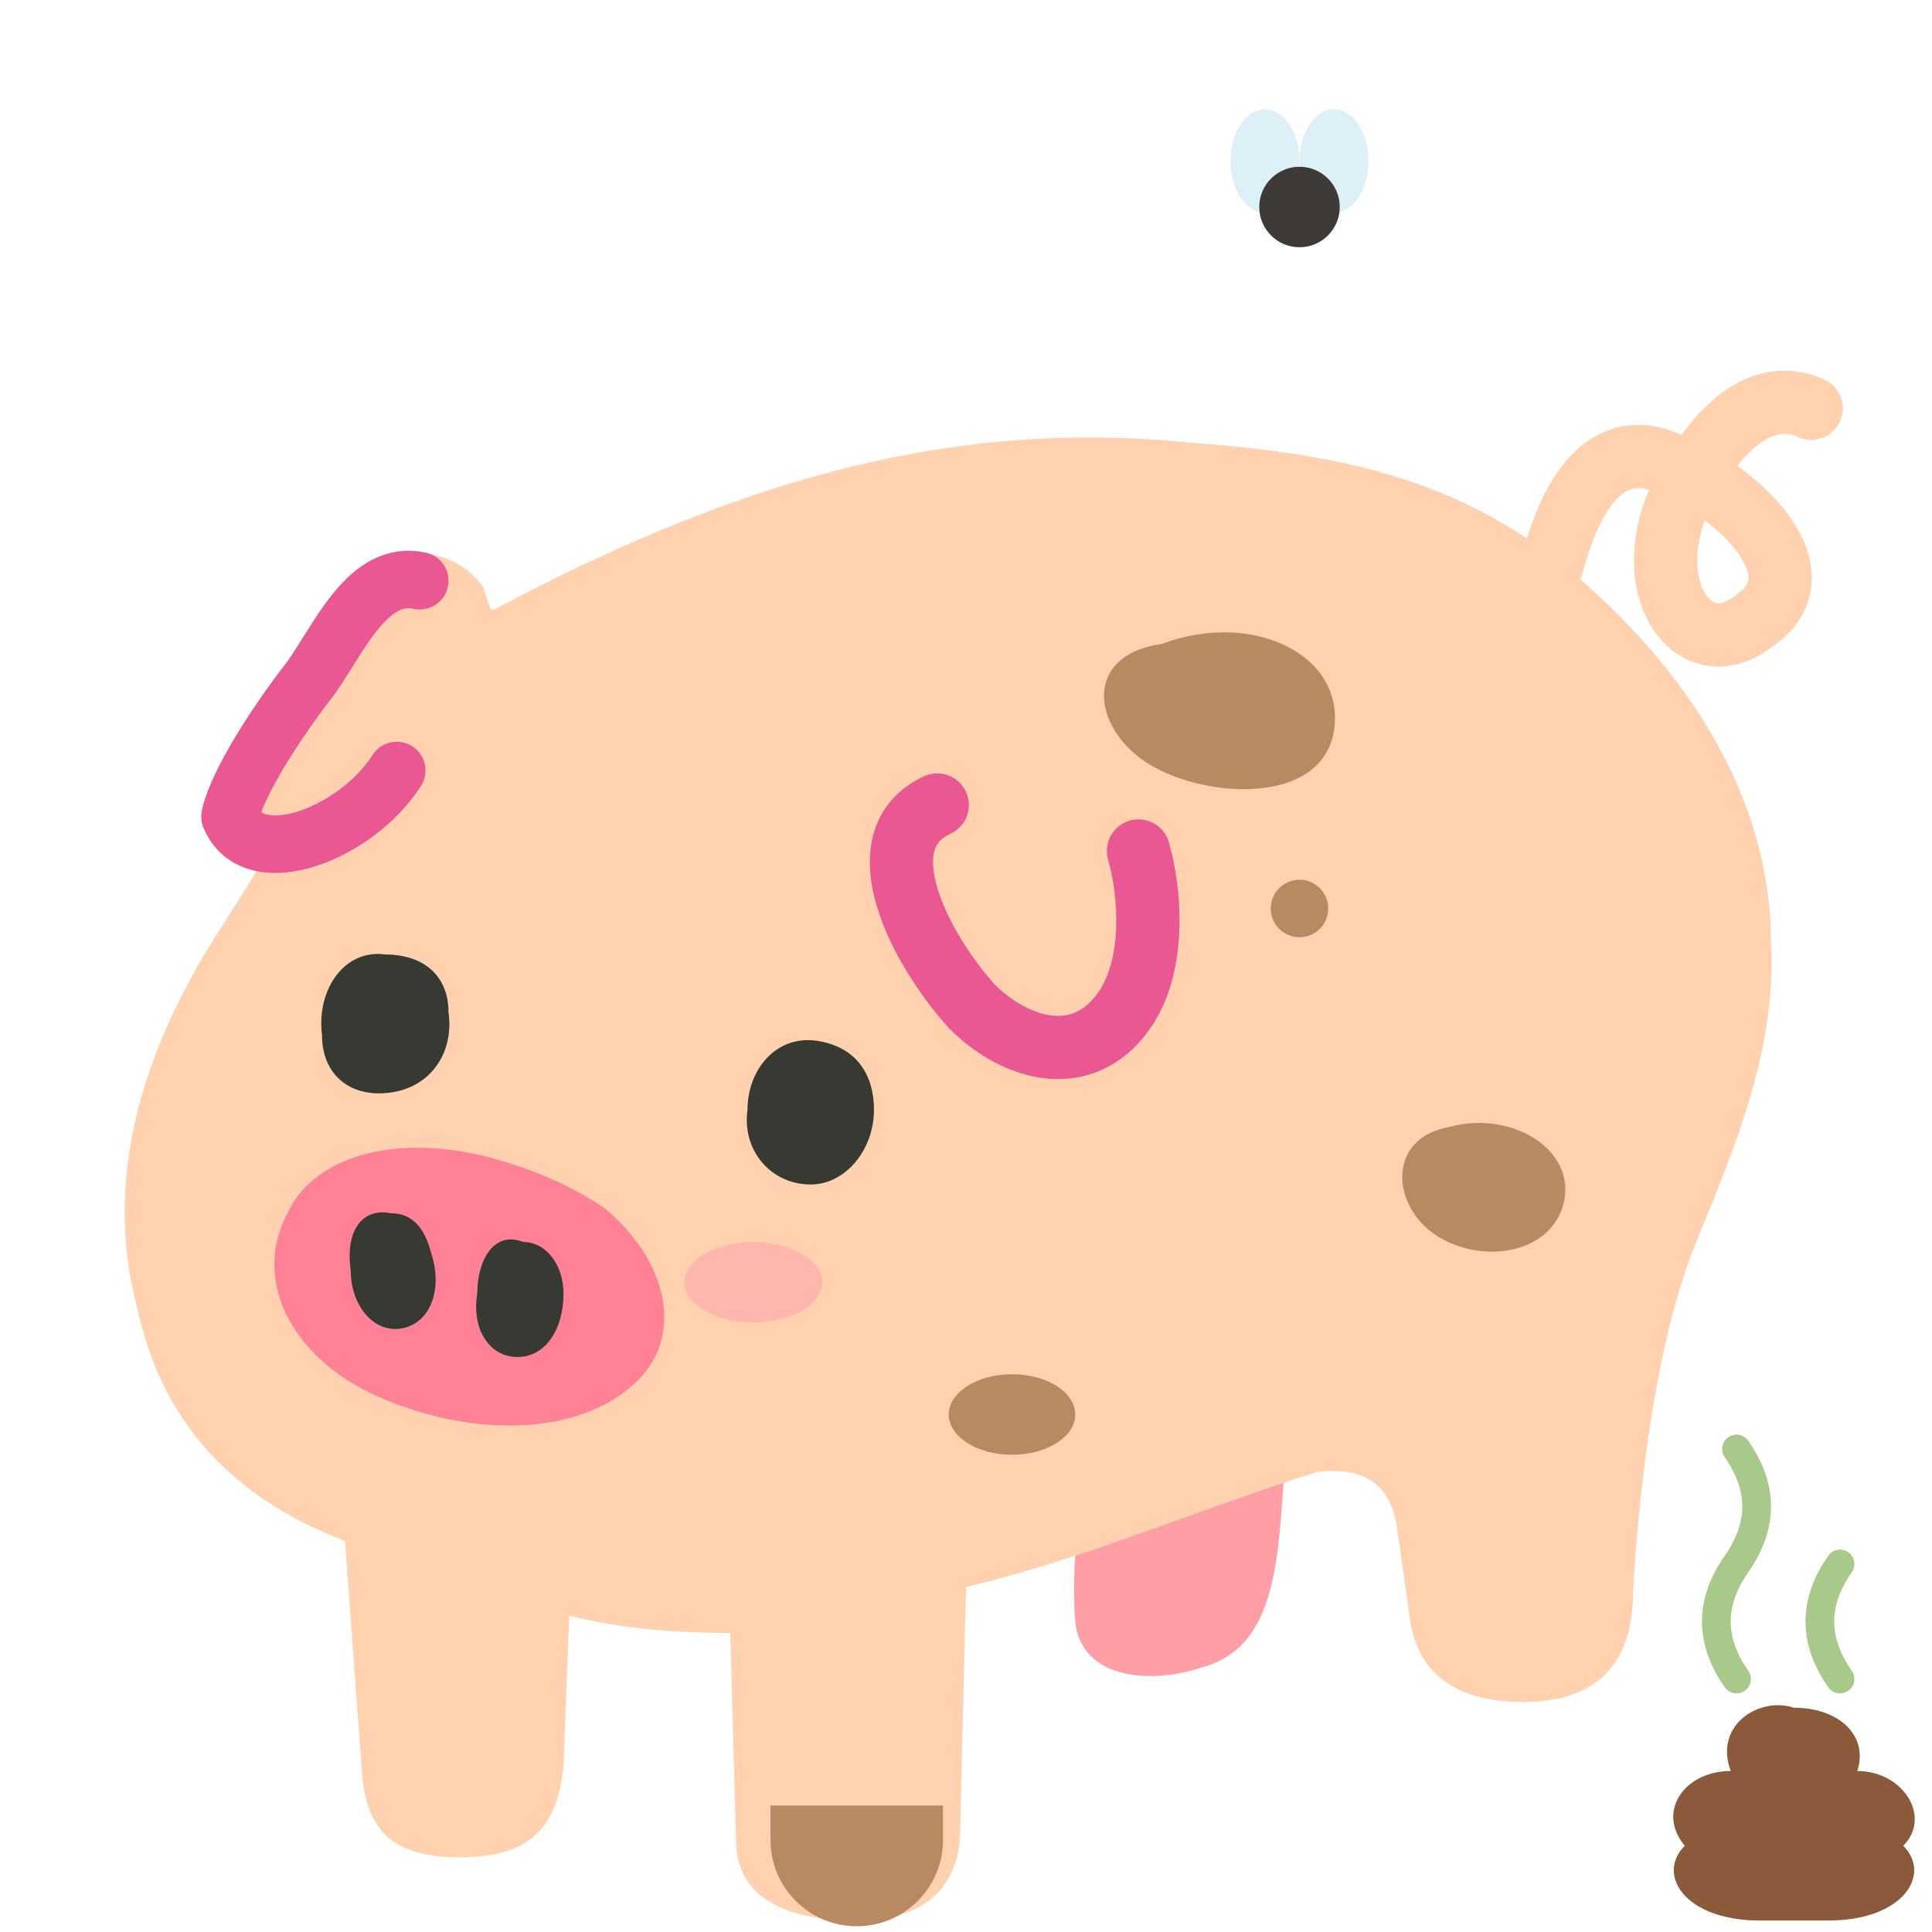
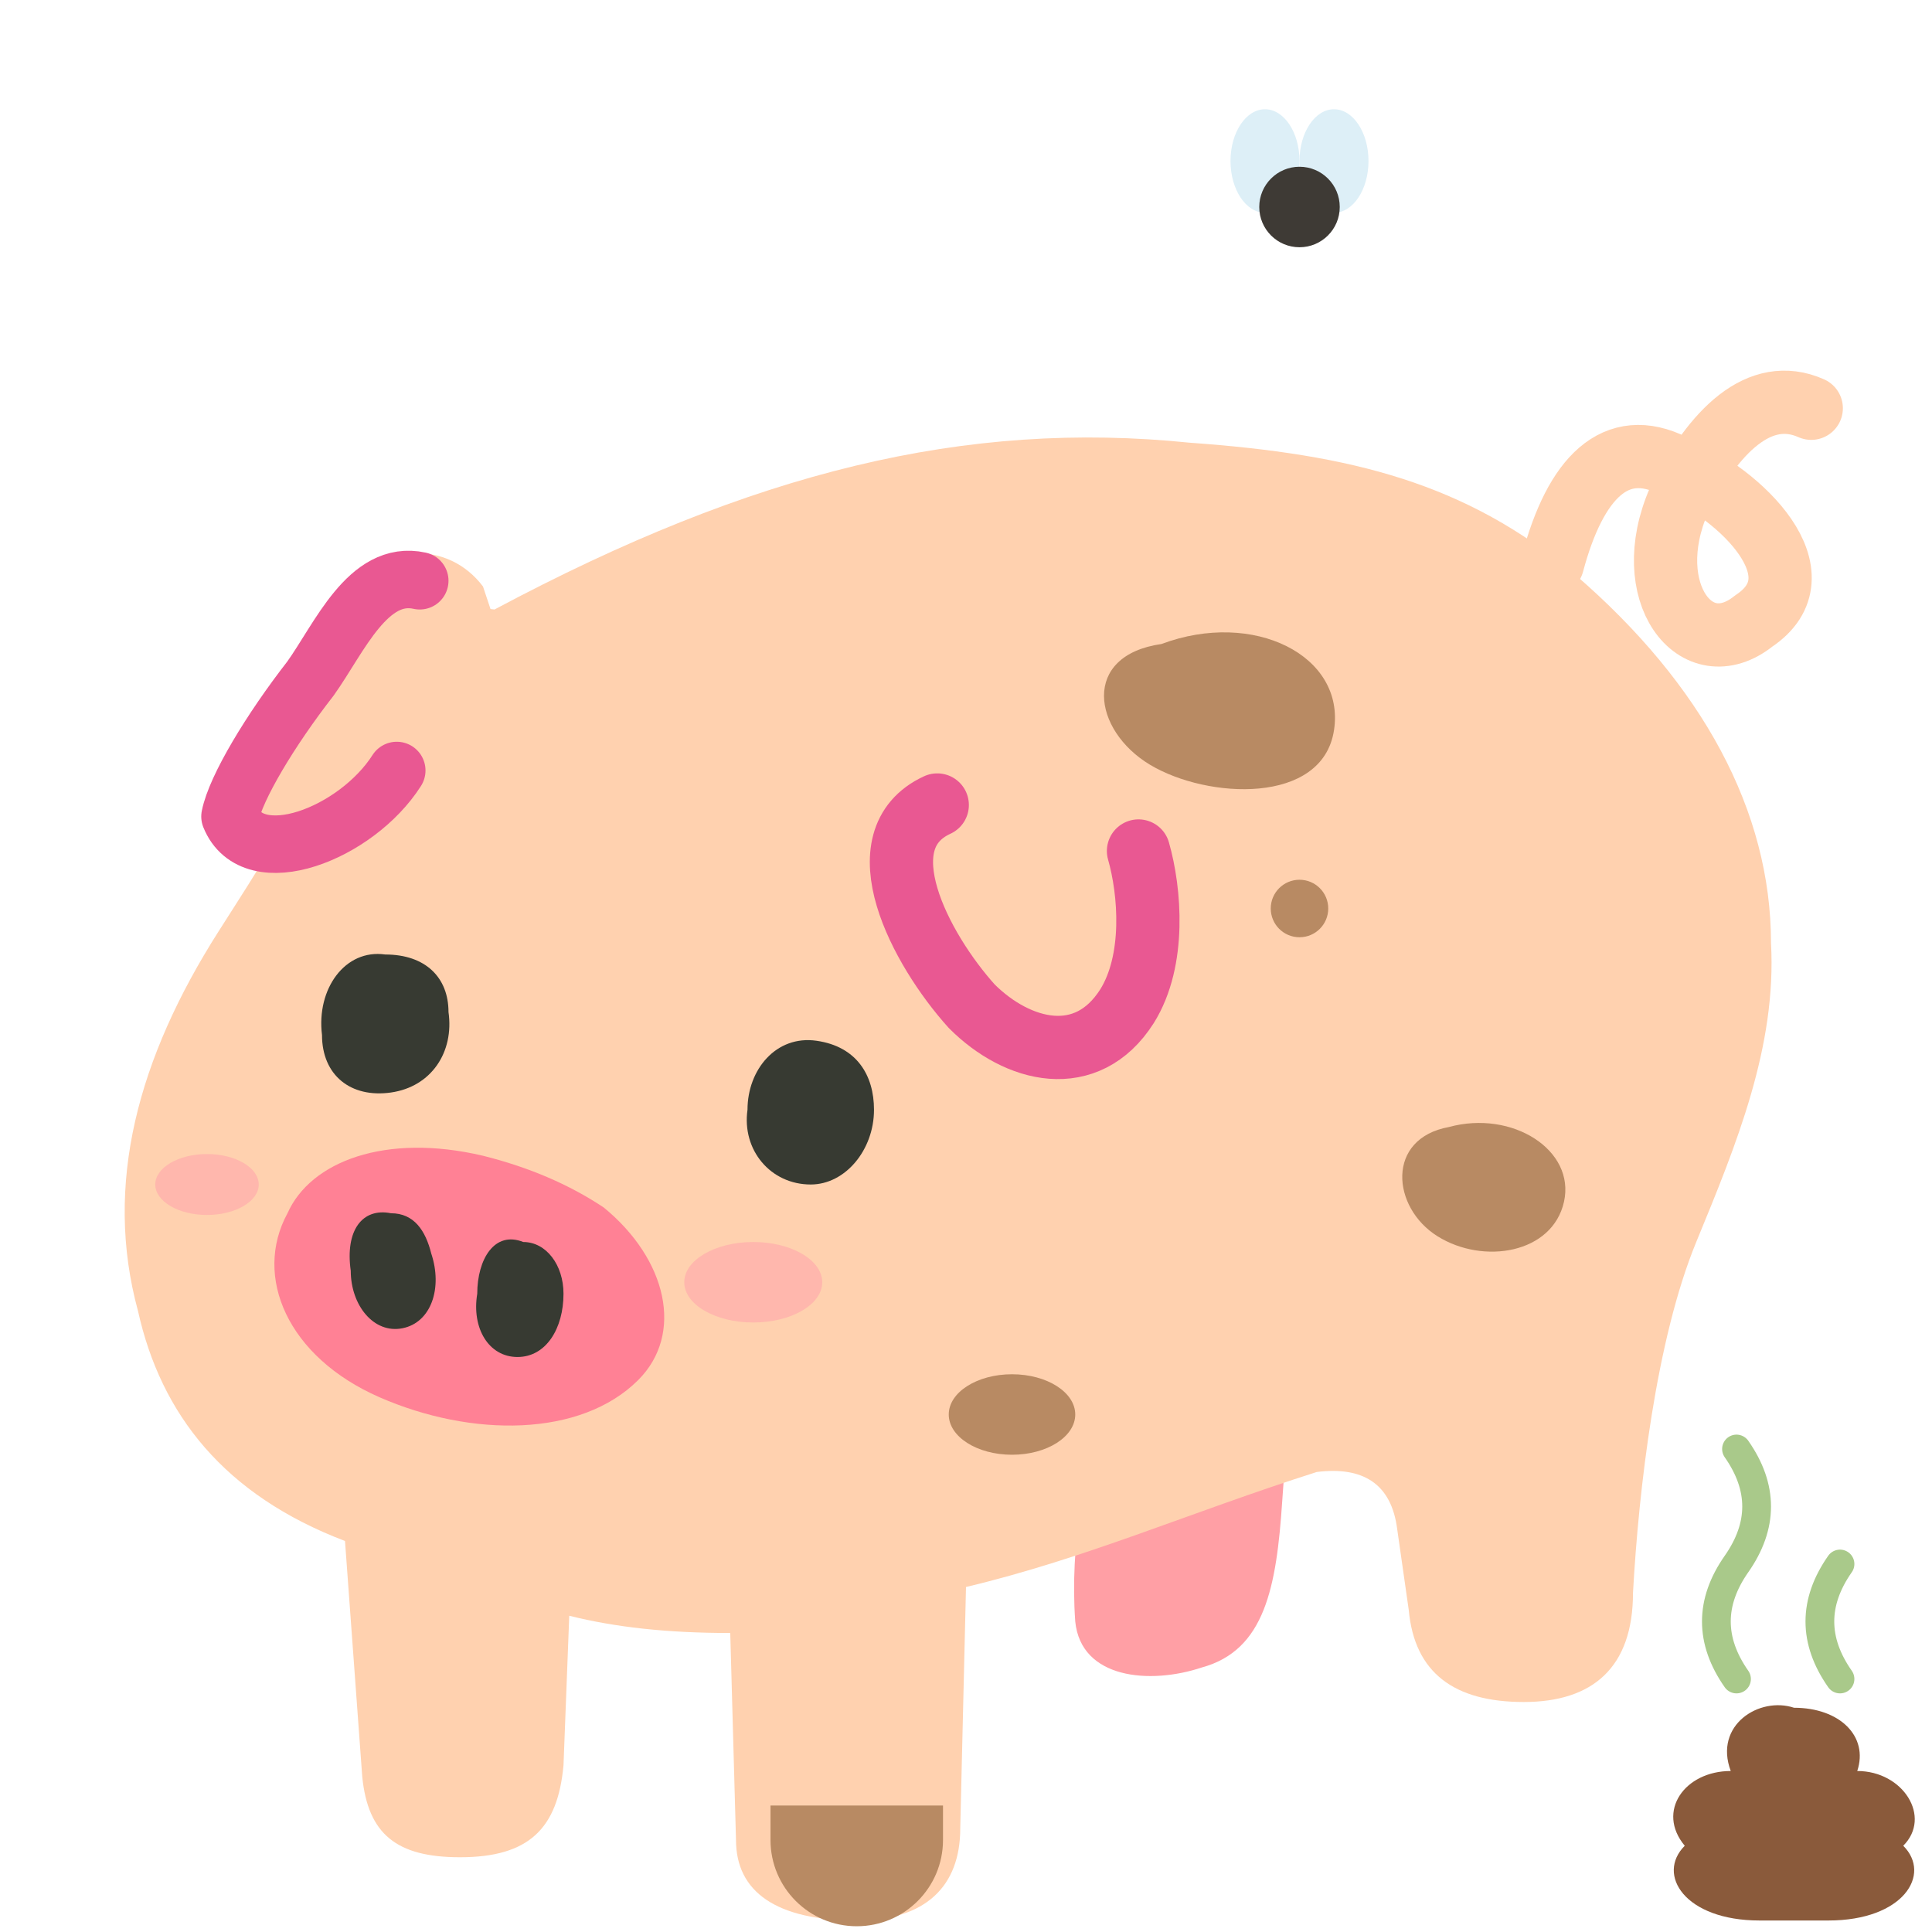
<svg xmlns="http://www.w3.org/2000/svg" viewBox="24 -36 336 336" width="128" height="128" role="img" aria-label="该洗澡了 · 二级">
  <style>
    .eye{animation:blink 4.2s infinite;transform-box:fill-box;transform-origin:50% 50%}
    .tail{animation:wag 1.4s ease-in-out infinite;transform-origin:296px 64px}
    .ear2{animation:flick 5.2s ease-in-out infinite;transform-origin:205px 108px}
    @keyframes blink{0%,90%,100%{transform:scaleY(1)}93%{transform:scaleY(.1)}}
    @keyframes wag{50%{transform:rotate(14deg)}}
    @keyframes flick{0%,80%,100%{transform:rotate(0)}85%{transform:rotate(-12deg)}90%{transform:rotate(4deg)}}
    .itch{animation:itch 3s ease-in-out infinite;transform-origin:190px 298px}
    .fly{animation:orbit 2.2s linear infinite;transform-origin:250px 70px}
    .wing{animation:buzz .12s linear infinite;transform-box:fill-box;transform-origin:50% 100%}
    .stink{animation:stink 2s ease-in-out infinite}
    @keyframes itch{0%,70%,100%{transform:rotate(0)}76%{transform:rotate(-1.5deg)}82%{transform:rotate(1.5deg)}88%{transform:rotate(-.8deg)}}
    @keyframes orbit{to{transform:rotate(360deg)}}
    @keyframes buzz{50%{transform:scaleY(.4)}}
    @keyframes stink{0%,100%{opacity:0;transform:translateY(8px)}50%{opacity:.9;transform:translateY(-6px)}}
    @media (prefers-reduced-motion:reduce){*{animation:none!important}}
  </style>
  <path d="M330 298c-13 0-18-8-13-13-5-6 0-13 8-13-3-8 5-13 11-11 8 0 13 5 11 11 8 0 13 8 8 13 5 5 0 13-13 13Z" fill="#8A5A3B" />
  <path class="stink" d="M326 256q-7-10 0-20t0-20M344 256q-7-10 0-20" fill="none" stroke="#A9C98A" stroke-width="5" stroke-linecap="round" />
  <g class="itch">
    <g class="pig" stroke-linecap="round" stroke-linejoin="round">
      <path fill="#FF9FA5" d="M214 210C213 221 210 232 211 246C212 256 224 257 233 254C244 251 246 240 247 225L248 211Z" />
      <path class="tail" d="M294 62C298 47 305 40 315 45C327 50 341 64 329 72C319 80 309 67 316 51C322 39 330 31 339 35" fill="none" stroke="#FFD1AF" stroke-width="11" />
      <path fill="#FFD1AF" d="M110 70C155 46 192 37 231 41C259 43 279 48 298 64C320 83 332 105 332 128C333 146 326 163 319 180C312 197 309 223 308 241C308 254 301 260 289 260C277 260 270 255 269 244L267 230C266 222 261 219 253 220C231 227 213 235 192 240L191 282C191 292 185 298 173 298C159 298 152 293 152 284L151 248C140 248 131 247 123 245L122 271C121 282 116 287 104 287C93 287 88 283 87 273L84 232C63 224 52 210 48 192C42 170 48 148 62 126C69 115 75 106 80 94C87 79 96 68 110 70Z" />
      <path fill="#FFD1AF" d="M63 107C64 97 75 81 84 68C90 58 102 58 108 66L115 87L90 113Z" />
      <path class="ear1" d="M97 65C88 63 83 75 78 82C71 91 65 101 64 106C68 116 86 109 93 98" fill="none" stroke="#E95892" stroke-width="10" />
      <path class="ear2" d="M187 104C174 110 184 129 193 139C201 147 213 150 220 139C225 131 224 119 222 112" fill="none" stroke="#E95892" stroke-width="11" />
      <path class="eye" fill="#373A32" d="M91 130C84 129 79 136 80 144C80 151 85 155 92 154C99 153 103 147 102 140C102 134 98 130 91 130Z" />
      <path class="eye" fill="#373A32" d="M166 145C159 144 154 150 154 157C153 164 158 170 165 170C171 170 176 164 176 157C176 151 173 146 166 145Z" />
      <g class="snout">
        <path fill="#FF8195" d="M108 165C91 161 78 166 74 175C68 186 74 200 90 207C106 214 125 214 135 204C143 196 140 183 129 174C123 170 116 167 108 165Z" />
        <path fill="#373A32" d="M92 175C87 174 84 178 85 185C85 191 89 196 94 195C99 194 101 188 99 182C98 178 96 175 92 175Z" />
        <path fill="#373A32" d="M115 180C110 178 107 183 107 189C106 195 109 200 114 200C119 200 122 195 122 189C122 184 119 180 115 180Z" />
      </g>
      <ellipse class="blush" cx="155" cy="187" rx="12" ry="7" fill="#FFAFAC" opacity=".75" />
+       <ellipse class="blush" cx="60" cy="170" rx="9" ry="5.3" fill="#FFAFAC" opacity=".75" />
      <path d="M226 76c16-6 32 2 30 15s-22 12-32 6-12-19 2-21Z" fill="#B88A63" />
      <path d="M276 160c11-3 22 4 20 13s-14 11-22 6-9-17 2-19Z" fill="#B88A63" />
      <ellipse cx="200" cy="210" rx="11" ry="7" fill="#B88A63" />
      <circle cx="250" cy="122" r="5" fill="#B88A63" />
      <path d="M158 278h30v6a15 15 0 0 1-30 0Z" fill="#B88A63" />
    </g>
  </g>
  <g class="fly">
    <g transform="translate(250 0)">
      <ellipse class="wing" cx="-6" cy="-8" rx="6" ry="9" fill="#DDEFF7" />
      <ellipse class="wing" cx="6" cy="-8" rx="6" ry="9" fill="#DDEFF7" />
      <circle r="7" fill="#3E3A35" />
    </g>
  </g>
</svg>
